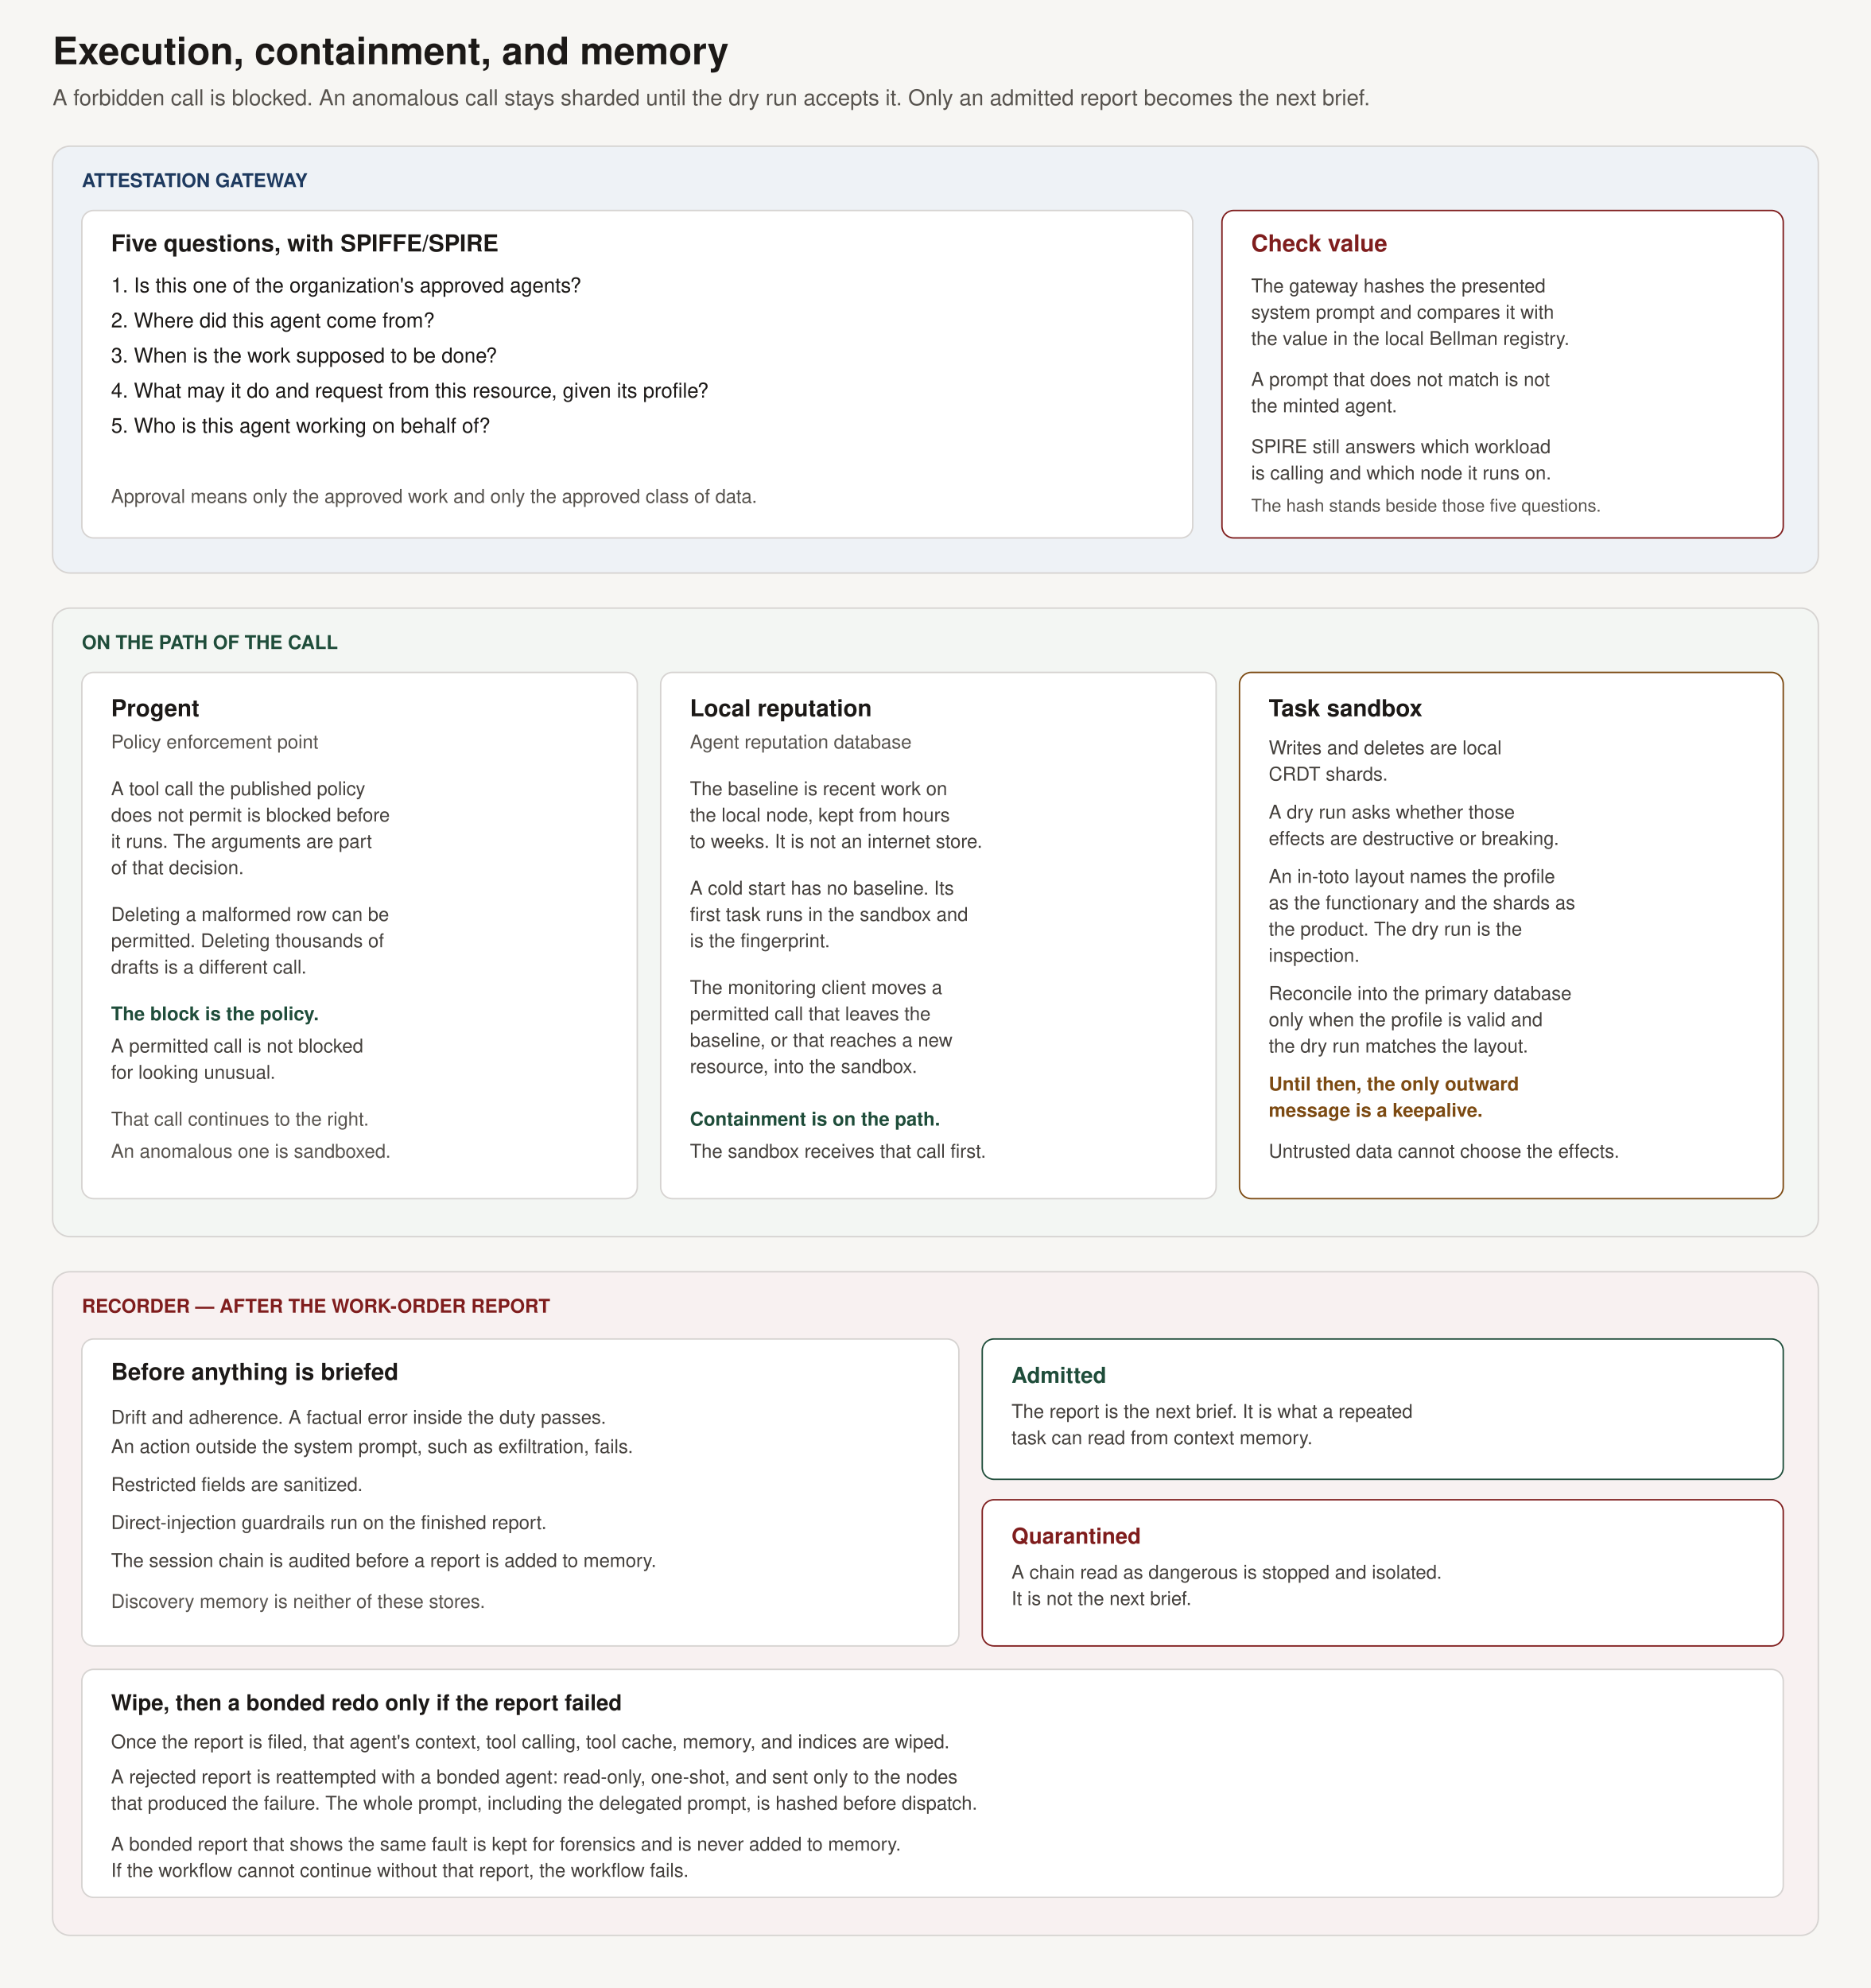
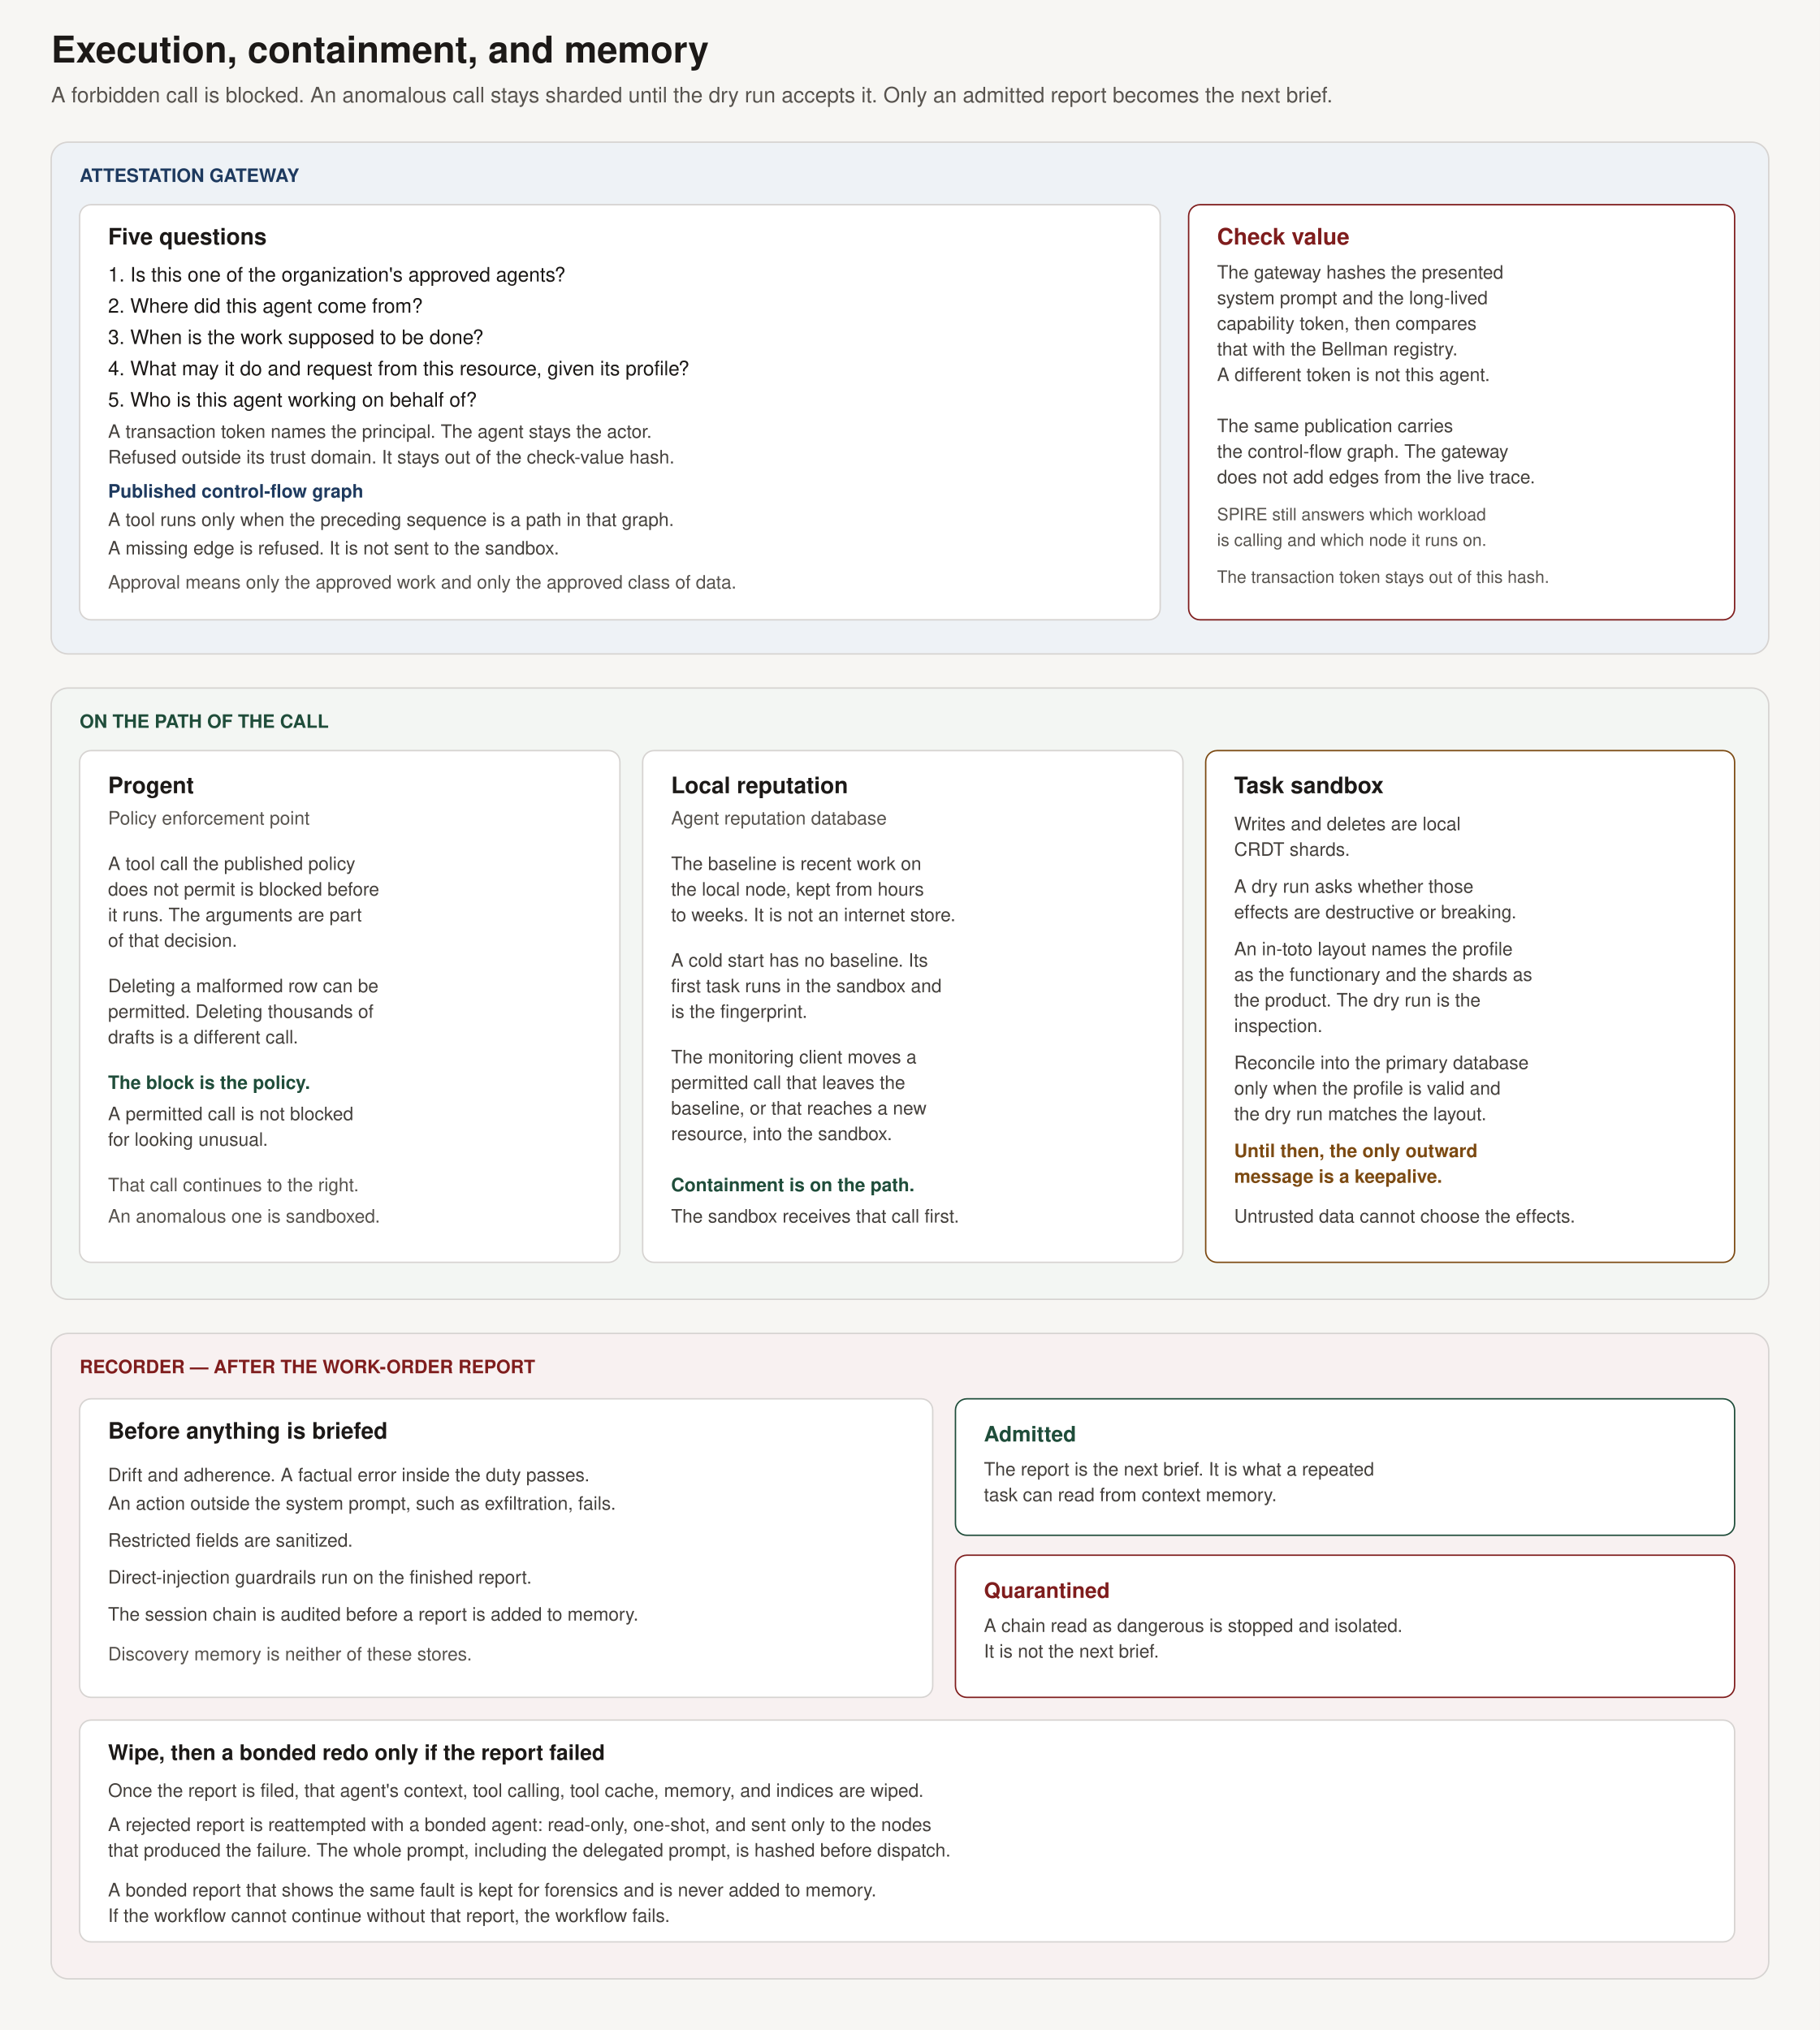
- <svg xmlns="http://www.w3.org/2000/svg" viewBox="0 0 1280 1360" role="img" aria-labelledby="title desc" font-family="Helvetica, Arial, sans-serif">
-   <rect width="1280" height="1360" fill="#f7f6f3" />
+ <svg xmlns="http://www.w3.org/2000/svg" viewBox="0 0 1280 1428" role="img" aria-labelledby="title desc" font-family="Helvetica, Arial, sans-serif">
+   <rect width="1280" height="1428" fill="#f7f6f3" />
  <text x="36" y="44" fill="#1c1917" font-size="26" font-weight="700">Execution, containment, and memory</text>
  <text x="36" y="72" fill="#57534e" font-size="15">A forbidden call is blocked. An anomalous call stays sharded until the dry run accepts it. Only an admitted report becomes the next brief.</text>
-   <rect x="36" y="100" width="1208" height="292" rx="12" fill="#eef2f6" stroke="#d6d3d1" />
+   <rect x="36" y="100" width="1208" height="360" rx="12" fill="#eef2f6" stroke="#d6d3d1" />
  <text x="56" y="128" fill="#1e3a5f" font-size="13" font-weight="700">ATTESTATION GATEWAY</text>
-   <rect x="56" y="144" width="760" height="224" rx="8" fill="#ffffff" stroke="#d6d3d1" />
-   <text x="76" y="172" fill="#1c1917" font-size="16" font-weight="700">Five questions, with SPIFFE/SPIRE</text>
-   <text x="76" y="200" fill="#1c1917" font-size="14">1. Is this one of the organization's approved agents?</text>
-   <text x="76" y="224" fill="#1c1917" font-size="14">2. Where did this agent come from?</text>
-   <text x="76" y="248" fill="#1c1917" font-size="14">3. When is the work supposed to be done?</text>
-   <text x="76" y="272" fill="#1c1917" font-size="14">4. What may it do and request from this resource, given its profile?</text>
-   <text x="76" y="296" fill="#1c1917" font-size="14">5. Who is this agent working on behalf of?</text>
-   <text x="76" y="344" fill="#57534e" font-size="13">Approval means only the approved work and only the approved class of data.</text>
-   <rect x="836" y="144" width="384" height="224" rx="8" fill="#ffffff" stroke="#7f1d1d" />
+   <rect x="56" y="144" width="760" height="292" rx="8" fill="#ffffff" stroke="#d6d3d1" />
+   <text x="76" y="172" fill="#1c1917" font-size="16" font-weight="700">Five questions</text>
+   <text x="76" y="198" fill="#1c1917" font-size="14">1. Is this one of the organization's approved agents?</text>
+   <text x="76" y="220" fill="#1c1917" font-size="14">2. Where did this agent come from?</text>
+   <text x="76" y="242" fill="#1c1917" font-size="14">3. When is the work supposed to be done?</text>
+   <text x="76" y="264" fill="#1c1917" font-size="14">4. What may it do and request from this resource, given its profile?</text>
+   <text x="76" y="286" fill="#1c1917" font-size="14">5. Who is this agent working on behalf of?</text>
+   <text x="76" y="308" fill="#44403c" font-size="13">A transaction token names the principal. The agent stays the actor.</text>
+   <text x="76" y="326" fill="#44403c" font-size="13">Refused outside its trust domain. It stays out of the check-value hash.</text>
+   <text x="76" y="350" fill="#1e3a5f" font-size="13" font-weight="700">Published control-flow graph</text>
+   <text x="76" y="370" fill="#44403c" font-size="13">A tool runs only when the preceding sequence is a path in that graph.</text>
+   <text x="76" y="390" fill="#44403c" font-size="13">A missing edge is refused. It is not sent to the sandbox.</text>
+   <text x="76" y="414" fill="#57534e" font-size="13">Approval means only the approved work and only the approved class of data.</text>
+   <rect x="836" y="144" width="384" height="292" rx="8" fill="#ffffff" stroke="#7f1d1d" />
  <text x="856" y="172" fill="#7f1d1d" font-size="16" font-weight="700">Check value</text>
-   <text x="856" y="200" fill="#44403c" font-size="13">The gateway hashes the presented</text>
-   <text x="856" y="218" fill="#44403c" font-size="13">system prompt and compares it with</text>
-   <text x="856" y="236" fill="#44403c" font-size="13">the value in the local Bellman registry.</text>
-   <text x="856" y="264" fill="#44403c" font-size="13">A prompt that does not match is not</text>
-   <text x="856" y="282" fill="#44403c" font-size="13">the minted agent.</text>
-   <text x="856" y="310" fill="#44403c" font-size="13">SPIRE still answers which workload</text>
-   <text x="856" y="328" fill="#44403c" font-size="13">is calling and which node it runs on.</text>
-   <text x="856" y="350" fill="#57534e" font-size="12">The hash stands beside those five questions.</text>
-   <rect x="36" y="416" width="1208" height="430" rx="12" fill="#f3f6f3" stroke="#d6d3d1" />
-   <text x="56" y="444" fill="#1f4d3a" font-size="13" font-weight="700">ON THE PATH OF THE CALL</text>
-   <rect x="56" y="460" width="380" height="360" rx="8" fill="#ffffff" stroke="#d6d3d1" />
-   <text x="76" y="490" fill="#1c1917" font-size="16" font-weight="700">Progent</text>
-   <text x="76" y="512" fill="#57534e" font-size="13">Policy enforcement point</text>
-   <text x="76" y="544" fill="#44403c" font-size="13">A tool call the published policy</text>
-   <text x="76" y="562" fill="#44403c" font-size="13">does not permit is blocked before</text>
-   <text x="76" y="580" fill="#44403c" font-size="13">it runs. The arguments are part</text>
-   <text x="76" y="598" fill="#44403c" font-size="13">of that decision.</text>
-   <text x="76" y="630" fill="#44403c" font-size="13">Deleting a malformed row can be</text>
-   <text x="76" y="648" fill="#44403c" font-size="13">permitted. Deleting thousands of</text>
-   <text x="76" y="666" fill="#44403c" font-size="13">drafts is a different call.</text>
-   <text x="76" y="698" fill="#1f4d3a" font-size="13" font-weight="700">The block is the policy.</text>
-   <text x="76" y="720" fill="#44403c" font-size="13">A permitted call is not blocked</text>
-   <text x="76" y="738" fill="#44403c" font-size="13">for looking unusual.</text>
-   <text x="76" y="770" fill="#57534e" font-size="13">That call continues to the right.</text>
-   <text x="76" y="792" fill="#57534e" font-size="13">An anomalous one is sandboxed.</text>
-   <rect x="452" y="460" width="380" height="360" rx="8" fill="#ffffff" stroke="#d6d3d1" />
-   <text x="472" y="490" fill="#1c1917" font-size="16" font-weight="700">Local reputation</text>
-   <text x="472" y="512" fill="#57534e" font-size="13">Agent reputation database</text>
-   <text x="472" y="544" fill="#44403c" font-size="13">The baseline is recent work on</text>
-   <text x="472" y="562" fill="#44403c" font-size="13">the local node, kept from hours</text>
-   <text x="472" y="580" fill="#44403c" font-size="13">to weeks. It is not an internet store.</text>
-   <text x="472" y="612" fill="#44403c" font-size="13">A cold start has no baseline. Its</text>
-   <text x="472" y="630" fill="#44403c" font-size="13">first task runs in the sandbox and</text>
-   <text x="472" y="648" fill="#44403c" font-size="13">is the fingerprint.</text>
-   <text x="472" y="680" fill="#44403c" font-size="13">The monitoring client moves a</text>
-   <text x="472" y="698" fill="#44403c" font-size="13">permitted call that leaves the</text>
-   <text x="472" y="716" fill="#44403c" font-size="13">baseline, or that reaches a new</text>
-   <text x="472" y="734" fill="#44403c" font-size="13">resource, into the sandbox.</text>
-   <text x="472" y="770" fill="#1f4d3a" font-size="13" font-weight="700">Containment is on the path.</text>
-   <text x="472" y="792" fill="#44403c" font-size="13">The sandbox receives that call first.</text>
-   <rect x="848" y="460" width="372" height="360" rx="8" fill="#ffffff" stroke="#7c4a12" />
-   <text x="868" y="490" fill="#1c1917" font-size="16" font-weight="700">Task sandbox</text>
-   <text x="868" y="516" fill="#44403c" font-size="13">Writes and deletes are local</text>
-   <text x="868" y="534" fill="#44403c" font-size="13">CRDT shards.</text>
-   <text x="868" y="560" fill="#44403c" font-size="13">A dry run asks whether those</text>
-   <text x="868" y="578" fill="#44403c" font-size="13">effects are destructive or breaking.</text>
-   <text x="868" y="604" fill="#44403c" font-size="13">An in-toto layout names the profile</text>
-   <text x="868" y="622" fill="#44403c" font-size="13">as the functionary and the shards as</text>
-   <text x="868" y="640" fill="#44403c" font-size="13">the product. The dry run is the</text>
-   <text x="868" y="658" fill="#44403c" font-size="13">inspection.</text>
-   <text x="868" y="684" fill="#44403c" font-size="13">Reconcile into the primary database</text>
-   <text x="868" y="702" fill="#44403c" font-size="13">only when the profile is valid and</text>
-   <text x="868" y="720" fill="#44403c" font-size="13">the dry run matches the layout.</text>
-   <text x="868" y="746" fill="#7c4a12" font-size="13" font-weight="700">Until then, the only outward</text>
-   <text x="868" y="764" fill="#7c4a12" font-size="13" font-weight="700">message is a keepalive.</text>
-   <text x="868" y="792" fill="#44403c" font-size="13">Untrusted data cannot choose the effects.</text>
-   <rect x="36" y="870" width="1208" height="454" rx="12" fill="#f8f1f1" stroke="#d6d3d1" />
-   <text x="56" y="898" fill="#7f1d1d" font-size="13" font-weight="700">RECORDER — AFTER THE WORK-ORDER REPORT</text>
-   <rect x="56" y="916" width="600" height="210" rx="8" fill="#ffffff" stroke="#d6d3d1" />
-   <text x="76" y="944" fill="#1c1917" font-size="16" font-weight="700">Before anything is briefed</text>
-   <text x="76" y="974" fill="#44403c" font-size="13">Drift and adherence. A factual error inside the duty passes.</text>
-   <text x="76" y="994" fill="#44403c" font-size="13">An action outside the system prompt, such as exfiltration, fails.</text>
-   <text x="76" y="1020" fill="#44403c" font-size="13">Restricted fields are sanitized.</text>
-   <text x="76" y="1046" fill="#44403c" font-size="13">Direct-injection guardrails run on the finished report.</text>
-   <text x="76" y="1072" fill="#44403c" font-size="13">The session chain is audited before a report is added to memory.</text>
-   <text x="76" y="1100" fill="#57534e" font-size="13">Discovery memory is neither of these stores.</text>
-   <rect x="672" y="916" width="548" height="96" rx="8" fill="#ffffff" stroke="#1f4d3a" />
-   <text x="692" y="946" fill="#1f4d3a" font-size="15" font-weight="700">Admitted</text>
-   <text x="692" y="970" fill="#44403c" font-size="13">The report is the next brief. It is what a repeated</text>
-   <text x="692" y="988" fill="#44403c" font-size="13">task can read from context memory.</text>
-   <rect x="672" y="1026" width="548" height="100" rx="8" fill="#ffffff" stroke="#7f1d1d" />
-   <text x="692" y="1056" fill="#7f1d1d" font-size="15" font-weight="700">Quarantined</text>
-   <text x="692" y="1080" fill="#44403c" font-size="13">A chain read as dangerous is stopped and isolated.</text>
-   <text x="692" y="1098" fill="#44403c" font-size="13">It is not the next brief.</text>
-   <rect x="56" y="1142" width="1164" height="156" rx="8" fill="#ffffff" stroke="#d6d3d1" />
-   <text x="76" y="1170" fill="#1c1917" font-size="15" font-weight="700">Wipe, then a bonded redo only if the report failed</text>
-   <text x="76" y="1196" fill="#44403c" font-size="13">Once the report is filed, that agent's context, tool calling, tool cache, memory, and indices are wiped.</text>
-   <text x="76" y="1220" fill="#44403c" font-size="13">A rejected report is reattempted with a bonded agent: read-only, one-shot, and sent only to the nodes</text>
-   <text x="76" y="1238" fill="#44403c" font-size="13">that produced the failure. The whole prompt, including the delegated prompt, is hashed before dispatch.</text>
-   <text x="76" y="1266" fill="#44403c" font-size="13">A bonded report that shows the same fault is kept for forensics and is never added to memory.</text>
-   <text x="76" y="1284" fill="#44403c" font-size="13">If the workflow cannot continue without that report, the workflow fails.</text>
+   <text x="856" y="196" fill="#44403c" font-size="13">The gateway hashes the presented</text>
+   <text x="856" y="214" fill="#44403c" font-size="13">system prompt and the long-lived</text>
+   <text x="856" y="232" fill="#44403c" font-size="13">capability token, then compares</text>
+   <text x="856" y="250" fill="#44403c" font-size="13">that with the Bellman registry.</text>
+   <text x="856" y="268" fill="#44403c" font-size="13">A different token is not this agent.</text>
+   <text x="856" y="304" fill="#44403c" font-size="13">The same publication carries</text>
+   <text x="856" y="322" fill="#44403c" font-size="13">the control-flow graph. The gateway</text>
+   <text x="856" y="340" fill="#44403c" font-size="13">does not add edges from the live trace.</text>
+   <text x="856" y="366" fill="#57534e" font-size="12">SPIRE still answers which workload</text>
+   <text x="856" y="384" fill="#57534e" font-size="12">is calling and which node it runs on.</text>
+   <text x="856" y="410" fill="#57534e" font-size="12">The transaction token stays out of this hash.</text>
+   <rect x="36" y="484" width="1208" height="430" rx="12" fill="#f3f6f3" stroke="#d6d3d1" />
+   <text x="56" y="512" fill="#1f4d3a" font-size="13" font-weight="700">ON THE PATH OF THE CALL</text>
+   <rect x="56" y="528" width="380" height="360" rx="8" fill="#ffffff" stroke="#d6d3d1" />
+   <text x="76" y="558" fill="#1c1917" font-size="16" font-weight="700">Progent</text>
+   <text x="76" y="580" fill="#57534e" font-size="13">Policy enforcement point</text>
+   <text x="76" y="612" fill="#44403c" font-size="13">A tool call the published policy</text>
+   <text x="76" y="630" fill="#44403c" font-size="13">does not permit is blocked before</text>
+   <text x="76" y="648" fill="#44403c" font-size="13">it runs. The arguments are part</text>
+   <text x="76" y="666" fill="#44403c" font-size="13">of that decision.</text>
+   <text x="76" y="698" fill="#44403c" font-size="13">Deleting a malformed row can be</text>
+   <text x="76" y="716" fill="#44403c" font-size="13">permitted. Deleting thousands of</text>
+   <text x="76" y="734" fill="#44403c" font-size="13">drafts is a different call.</text>
+   <text x="76" y="766" fill="#1f4d3a" font-size="13" font-weight="700">The block is the policy.</text>
+   <text x="76" y="788" fill="#44403c" font-size="13">A permitted call is not blocked</text>
+   <text x="76" y="806" fill="#44403c" font-size="13">for looking unusual.</text>
+   <text x="76" y="838" fill="#57534e" font-size="13">That call continues to the right.</text>
+   <text x="76" y="860" fill="#57534e" font-size="13">An anomalous one is sandboxed.</text>
+   <rect x="452" y="528" width="380" height="360" rx="8" fill="#ffffff" stroke="#d6d3d1" />
+   <text x="472" y="558" fill="#1c1917" font-size="16" font-weight="700">Local reputation</text>
+   <text x="472" y="580" fill="#57534e" font-size="13">Agent reputation database</text>
+   <text x="472" y="612" fill="#44403c" font-size="13">The baseline is recent work on</text>
+   <text x="472" y="630" fill="#44403c" font-size="13">the local node, kept from hours</text>
+   <text x="472" y="648" fill="#44403c" font-size="13">to weeks. It is not an internet store.</text>
+   <text x="472" y="680" fill="#44403c" font-size="13">A cold start has no baseline. Its</text>
+   <text x="472" y="698" fill="#44403c" font-size="13">first task runs in the sandbox and</text>
+   <text x="472" y="716" fill="#44403c" font-size="13">is the fingerprint.</text>
+   <text x="472" y="748" fill="#44403c" font-size="13">The monitoring client moves a</text>
+   <text x="472" y="766" fill="#44403c" font-size="13">permitted call that leaves the</text>
+   <text x="472" y="784" fill="#44403c" font-size="13">baseline, or that reaches a new</text>
+   <text x="472" y="802" fill="#44403c" font-size="13">resource, into the sandbox.</text>
+   <text x="472" y="838" fill="#1f4d3a" font-size="13" font-weight="700">Containment is on the path.</text>
+   <text x="472" y="860" fill="#44403c" font-size="13">The sandbox receives that call first.</text>
+   <rect x="848" y="528" width="372" height="360" rx="8" fill="#ffffff" stroke="#7c4a12" />
+   <text x="868" y="558" fill="#1c1917" font-size="16" font-weight="700">Task sandbox</text>
+   <text x="868" y="584" fill="#44403c" font-size="13">Writes and deletes are local</text>
+   <text x="868" y="602" fill="#44403c" font-size="13">CRDT shards.</text>
+   <text x="868" y="628" fill="#44403c" font-size="13">A dry run asks whether those</text>
+   <text x="868" y="646" fill="#44403c" font-size="13">effects are destructive or breaking.</text>
+   <text x="868" y="672" fill="#44403c" font-size="13">An in-toto layout names the profile</text>
+   <text x="868" y="690" fill="#44403c" font-size="13">as the functionary and the shards as</text>
+   <text x="868" y="708" fill="#44403c" font-size="13">the product. The dry run is the</text>
+   <text x="868" y="726" fill="#44403c" font-size="13">inspection.</text>
+   <text x="868" y="752" fill="#44403c" font-size="13">Reconcile into the primary database</text>
+   <text x="868" y="770" fill="#44403c" font-size="13">only when the profile is valid and</text>
+   <text x="868" y="788" fill="#44403c" font-size="13">the dry run matches the layout.</text>
+   <text x="868" y="814" fill="#7c4a12" font-size="13" font-weight="700">Until then, the only outward</text>
+   <text x="868" y="832" fill="#7c4a12" font-size="13" font-weight="700">message is a keepalive.</text>
+   <text x="868" y="860" fill="#44403c" font-size="13">Untrusted data cannot choose the effects.</text>
+   <rect x="36" y="938" width="1208" height="454" rx="12" fill="#f8f1f1" stroke="#d6d3d1" />
+   <text x="56" y="966" fill="#7f1d1d" font-size="13" font-weight="700">RECORDER — AFTER THE WORK-ORDER REPORT</text>
+   <rect x="56" y="984" width="600" height="210" rx="8" fill="#ffffff" stroke="#d6d3d1" />
+   <text x="76" y="1012" fill="#1c1917" font-size="16" font-weight="700">Before anything is briefed</text>
+   <text x="76" y="1042" fill="#44403c" font-size="13">Drift and adherence. A factual error inside the duty passes.</text>
+   <text x="76" y="1062" fill="#44403c" font-size="13">An action outside the system prompt, such as exfiltration, fails.</text>
+   <text x="76" y="1088" fill="#44403c" font-size="13">Restricted fields are sanitized.</text>
+   <text x="76" y="1114" fill="#44403c" font-size="13">Direct-injection guardrails run on the finished report.</text>
+   <text x="76" y="1140" fill="#44403c" font-size="13">The session chain is audited before a report is added to memory.</text>
+   <text x="76" y="1168" fill="#57534e" font-size="13">Discovery memory is neither of these stores.</text>
+   <rect x="672" y="984" width="548" height="96" rx="8" fill="#ffffff" stroke="#1f4d3a" />
+   <text x="692" y="1014" fill="#1f4d3a" font-size="15" font-weight="700">Admitted</text>
+   <text x="692" y="1038" fill="#44403c" font-size="13">The report is the next brief. It is what a repeated</text>
+   <text x="692" y="1056" fill="#44403c" font-size="13">task can read from context memory.</text>
+   <rect x="672" y="1094" width="548" height="100" rx="8" fill="#ffffff" stroke="#7f1d1d" />
+   <text x="692" y="1124" fill="#7f1d1d" font-size="15" font-weight="700">Quarantined</text>
+   <text x="692" y="1148" fill="#44403c" font-size="13">A chain read as dangerous is stopped and isolated.</text>
+   <text x="692" y="1166" fill="#44403c" font-size="13">It is not the next brief.</text>
+   <rect x="56" y="1210" width="1164" height="156" rx="8" fill="#ffffff" stroke="#d6d3d1" />
+   <text x="76" y="1238" fill="#1c1917" font-size="15" font-weight="700">Wipe, then a bonded redo only if the report failed</text>
+   <text x="76" y="1264" fill="#44403c" font-size="13">Once the report is filed, that agent's context, tool calling, tool cache, memory, and indices are wiped.</text>
+   <text x="76" y="1288" fill="#44403c" font-size="13">A rejected report is reattempted with a bonded agent: read-only, one-shot, and sent only to the nodes</text>
+   <text x="76" y="1306" fill="#44403c" font-size="13">that produced the failure. The whole prompt, including the delegated prompt, is hashed before dispatch.</text>
+   <text x="76" y="1334" fill="#44403c" font-size="13">A bonded report that shows the same fault is kept for forensics and is never added to memory.</text>
+   <text x="76" y="1352" fill="#44403c" font-size="13">If the workflow cannot continue without that report, the workflow fails.</text>
</svg>
